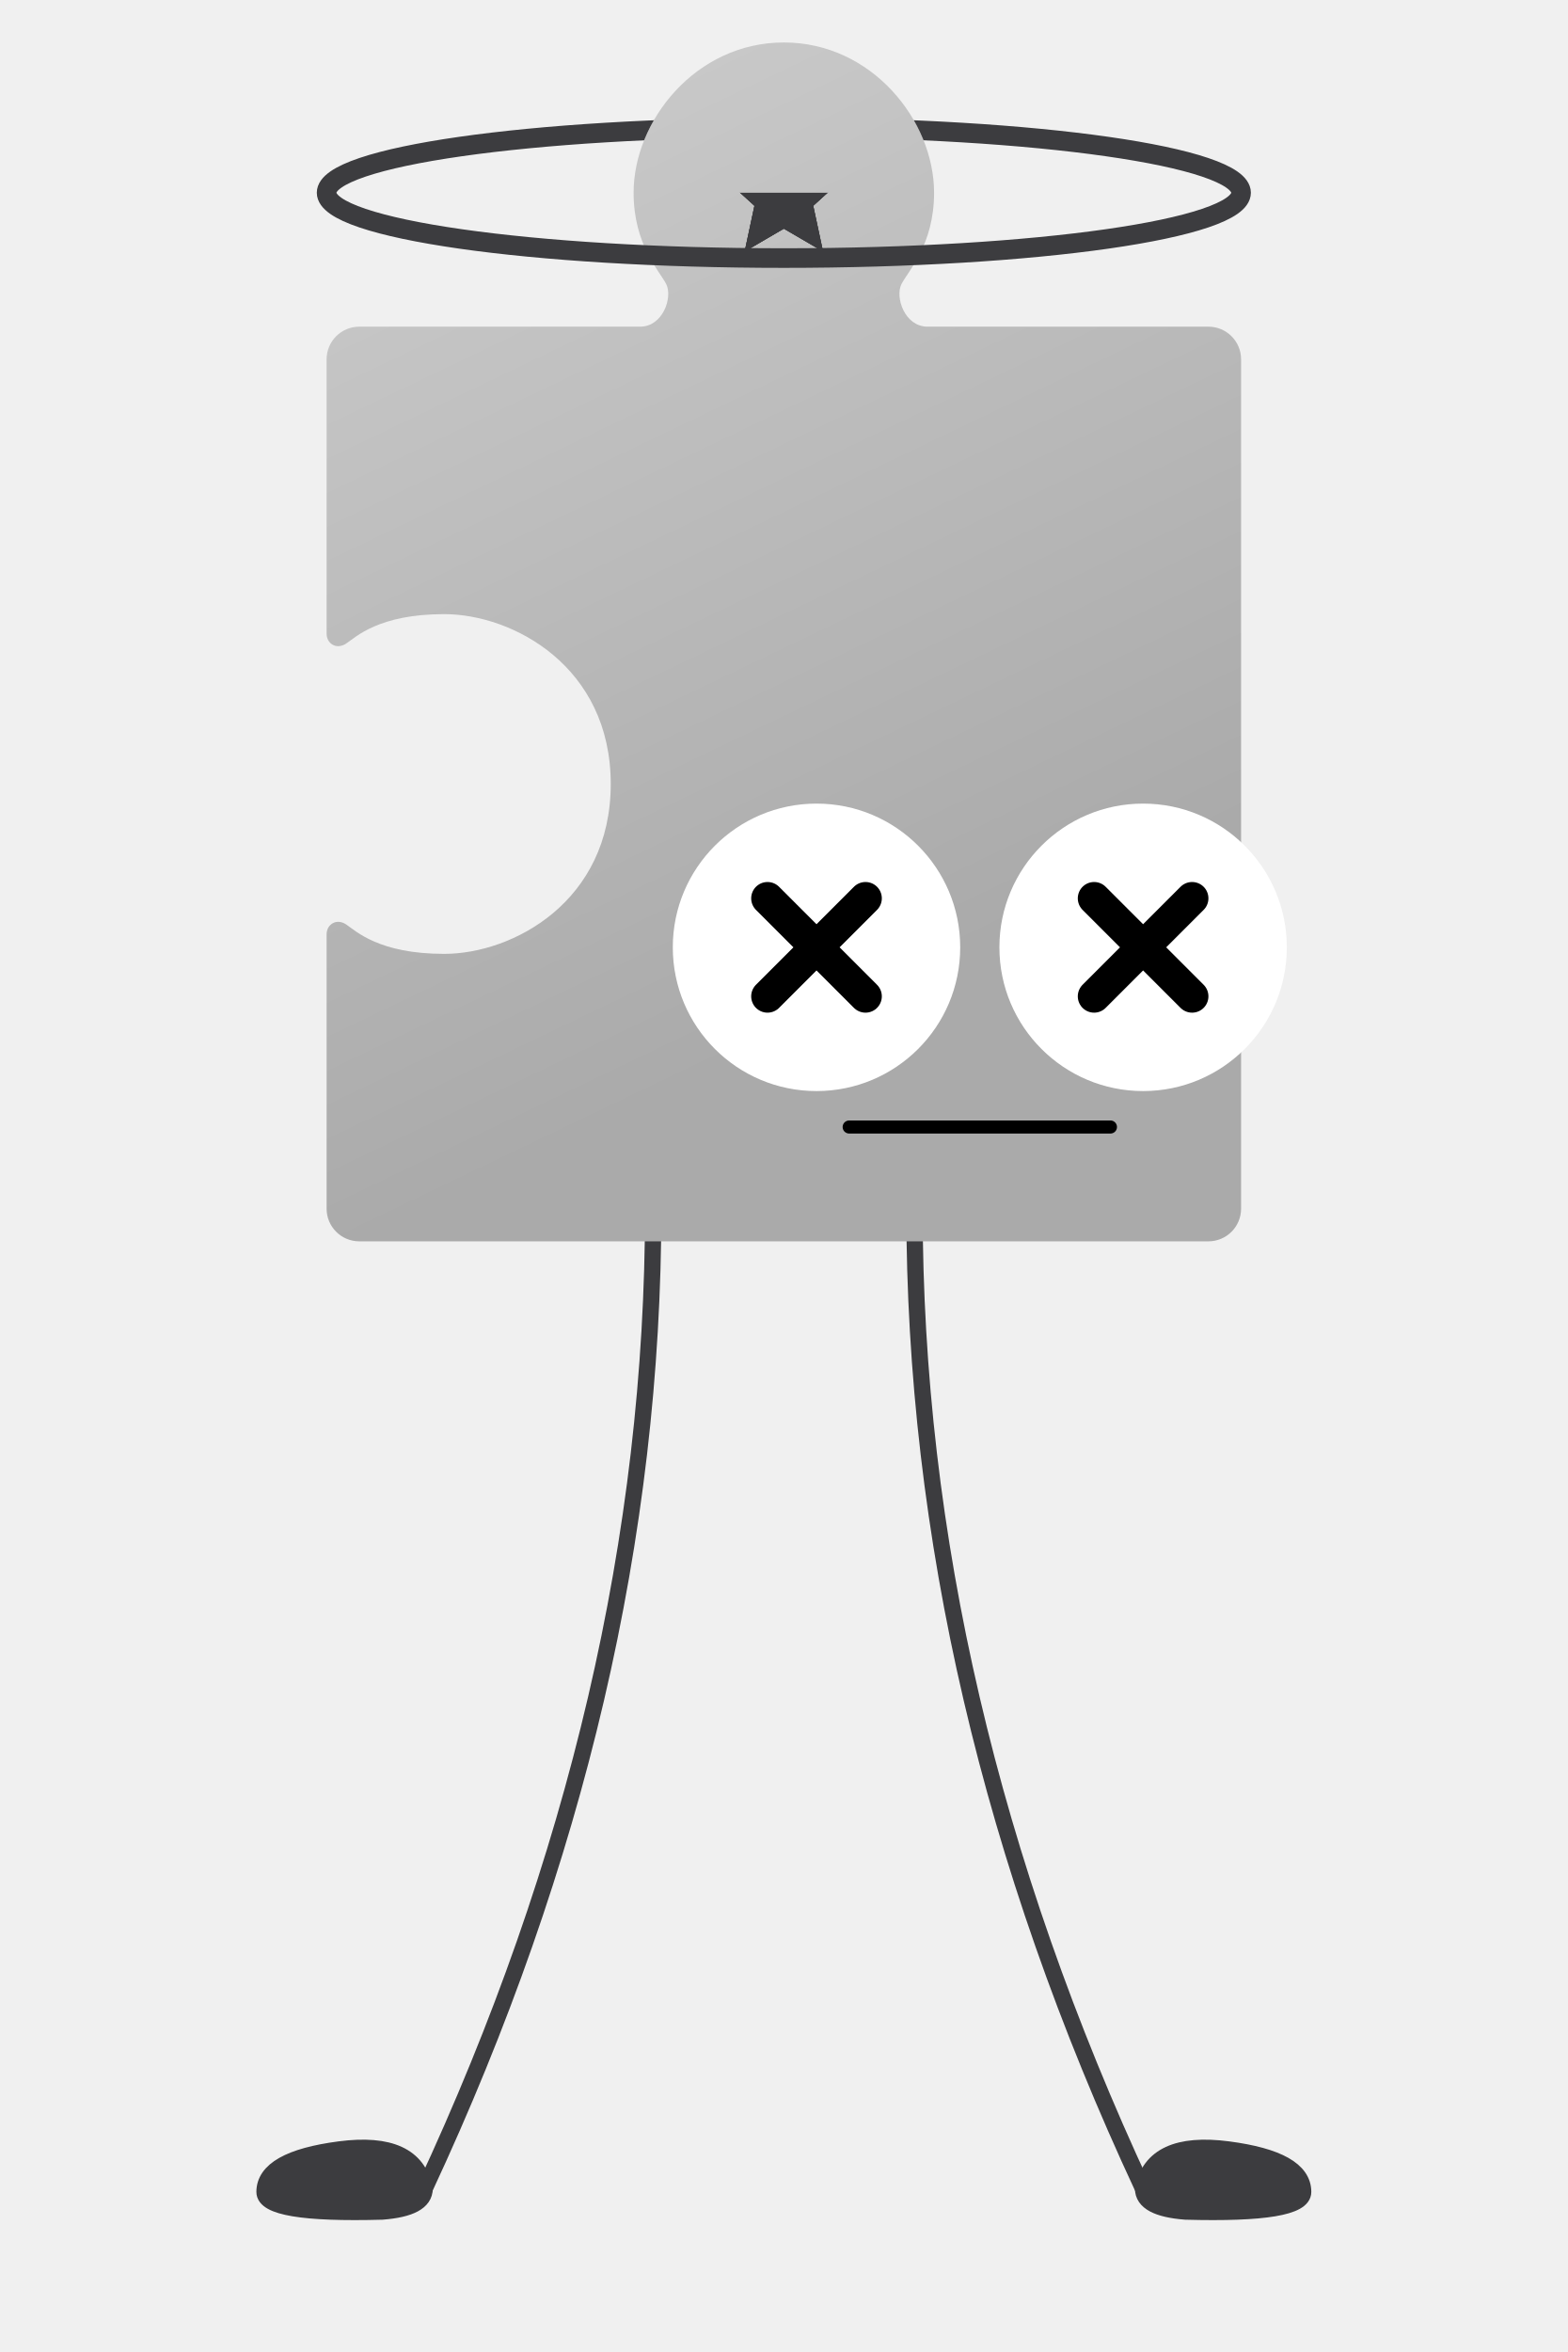
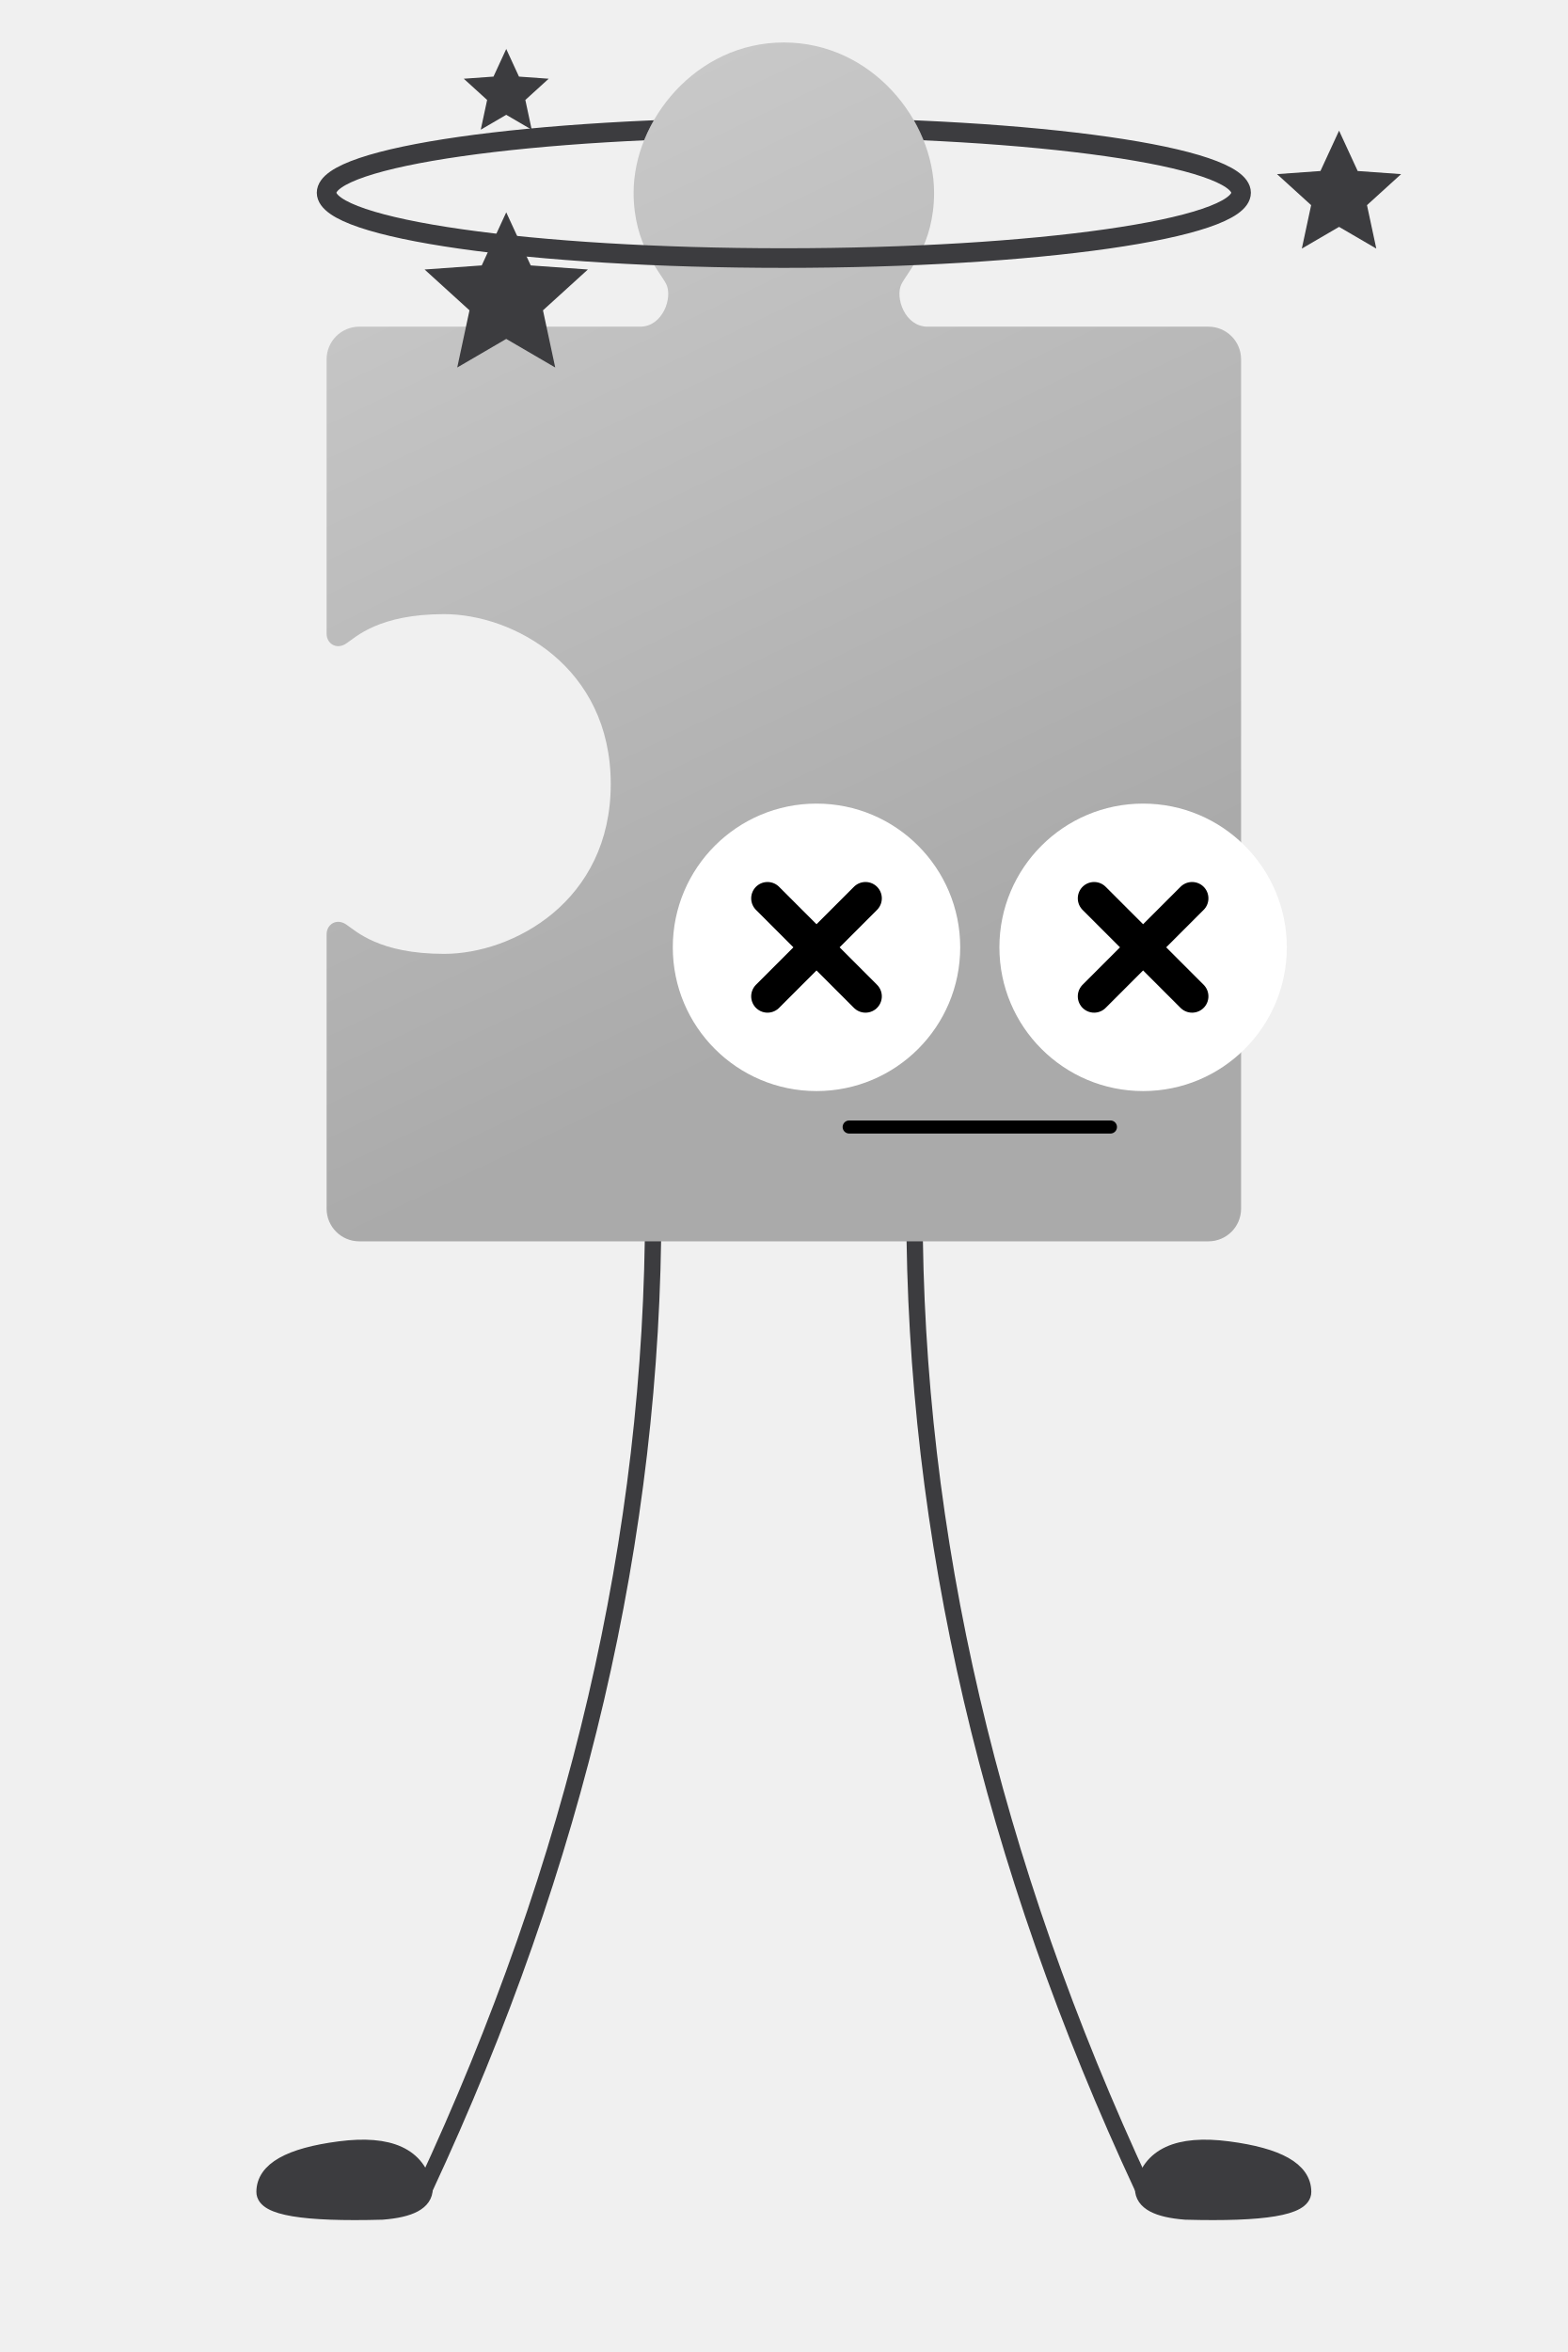
<svg xmlns="http://www.w3.org/2000/svg" viewBox="-240 -240 480 720">
+   <style>@media(prefers-reduced-motion:no-preference){.wobble{animation:wobble 6s ease-in-out infinite}.ox,.oy,.os{animation:ox 4.0s cubic-bezier(.37,0,.63,1) infinite alternate}.oy{animation-name:oy}.os{animation-name:os}.s0.ox{animation-delay:0.00s}.s0.oy,.s0.os{animation-delay:-2.00s}.s1.ox{animation-delay:-2.67s}.s1.oy,.s1.os{animation-delay:-4.67s}.s2.ox{animation-delay:-5.33s}.s2.oy,.s2.os{animation-delay:-7.33s}.spin{animation:spin 3s linear infinite}.x{animation:x 9s infinite}.awake{animation:awake 9s infinite}}@keyframes wobble{0%,to{transform:rotate(-4deg)}50%{transform:rotate(4deg)}}@keyframes ox{from{transform:translateX(170px)}to{transform:translateX(-170px)}}@keyframes oy{from{transform:translateY(-36px)}to{transform:translateY(36px)}}@keyframes os{from{transform:scale(.6)}to{transform:scale(1.3)}}@keyframes spin{to{transform:rotate(360deg)}}@keyframes x{0%,80%,95%,to{transform:none;opacity:1}83%,92%{transform:scale(.2);opacity:0}}@keyframes awake{0%,82%,93%,to{opacity:0;transform:scale(.3)}85%{opacity:1;transform:scale(1.1)}87%{opacity:1;transform:translateX(-9px)}89.5%{opacity:1;transform:translateX(9px)}91%{opacity:1;transform:none}}</style>
  <g fill="#3c3c3f" stroke="#3c3c3f" stroke-width="5" stroke-linecap="round">
    <path d="M-40 130q0 150 -70 300" fill="none" />
    <path d="M-110 430q-3-15-26-12t-23 13q0 7 36 6 13-1 13-7" />
    <path d="M40 130q0 150 70 300" fill="none" />
    <path d="M110 430q3-15 26-12t23 13q0 7-36 6-13-1-13-7" />
  </g>
  <path fill="url(#a)" d="M-130-140h86c7 0 10-9 8-13s-10-12-10-28c0-22 19-46 46-46s46 24 46 46c0 16-8 24-10 28s1 13 8 13h86a10 10 0 0 1 10 10v260a10 10 0 0 1-10 10h-260a10 10 0 0 1-10-10V46c0-3 3-5 6-3s10 9 30 9c21 0 51-16 51-52s-30-52-51-52c-20 0-27 7-30 9s-6 0-6-3v-84a10 10 0 0 1 10-10" />
  <defs>
    <linearGradient id="a" gradientTransform="rotate(70)">
      <stop offset="5%" stop-color="#ccc" />
      <stop offset="95%" stop-color="#aaa" />
    </linearGradient>
    <mask id="b">
      <path fill="#fff" d="M-240-240h480v480h-480z" />
      <path d="M-46 0c0-22 19-46 46-46S46-22 46 0" />
    </mask>
  </defs>
  <circle cx="10" cy="50" r="44" fill="#fff" />
-   <path stroke="#000" stroke-linecap="round" stroke-width="10" d="m-5 35 30 30m-30 0 30-30" />
+   <g transform="translate(10 50)">
+     <path class="x" stroke="#000" stroke-linecap="round" stroke-width="10" d="m-15-15 30 30m-30 0 30-30" />
+     <g class="awake" opacity="0">
+       <circle r="24" />
+       <circle cx="-8" cy="-9" r="7" fill="#fff" />
+     </g>
+   </g>
  <circle cx="110" cy="50" r="44" fill="#fff" />
-   <path stroke="#000" stroke-linecap="round" stroke-width="10" d="m95 35 30 30m-30 0 30-30" />
+   <g transform="translate(110 50)">
+     <path class="x" stroke="#000" stroke-linecap="round" stroke-width="10" d="m-15-15 30 30m-30 0 30-30" />
+     <g class="awake" opacity="0">
+       <circle r="24" />
+       <circle cx="-8" cy="-9" r="7" fill="#fff" />
+     </g>
+   </g>
  <path stroke="#000" stroke-linecap="round" stroke-width="4" d="M20 105h80" />
  <g mask="url(#b)" transform="translate(0 -181)">
-     <animateTransform additive="sum" attributeName="transform" calcMode="spline" dur="40s" keySplines="0.4 0 0.6 1; 0.4 0 0.6 1" repeatCount="indefinite" type="rotate" values="-4;4;-4" />
-     <ellipse fill="none" stroke="#3c3c3f" stroke-width="6" rx="140" ry="20" />
-     <path d="m-20-6 14-1 6-13L6-7l14 1L9 4l3 14-12-7-12 7 3-14z" fill="#3c3c3f">
-       <animateMotion begin="-0s" dur="124s" path="M 170 0 a 85 20 0 0 1 -340 0 a 85 16 0 0 1 340 0" repeatCount="indefinite" />
-       <animateTransform additive="sum" attributeName="transform" begin="-0s" dur="124s" repeatCount="indefinite" type="scale" values="1;1.3;1;0.6;1" />
-       <animateTransform additive="sum" attributeName="transform" begin="-0s" dur="64s" from="0 8 8" repeatCount="indefinite" to="360 8 8" type="rotate" />
-     </path>
-     <path d="m-20-6 14-1 6-13L6-7l14 1L9 4l3 14-12-7-12 7 3-14z" fill="#3c3c3f">
-       <animateMotion begin="-40s" dur="124s" path="M 170 0 a 85 20 0 0 1 -340 0 a 85 16 0 0 1 340 0" repeatCount="indefinite" />
-       <animateTransform additive="sum" attributeName="transform" begin="-40s" dur="124s" repeatCount="indefinite" type="scale" values="1;1.3;1;0.6;1" />
-       <animateTransform additive="sum" attributeName="transform" begin="-40s" dur="64s" from="0 8 8" repeatCount="indefinite" to="360 8 8" type="rotate" />
-     </path>
-     <path d="m-20-6 14-1 6-13L6-7l14 1L9 4l3 14-12-7-12 7 3-14z" fill="#3c3c3f">
-       <animateMotion begin="-84s" dur="124s" path="M 170 0 a 85 20 0 0 1 -340 0 a 85 16 0 0 1 340 0" repeatCount="indefinite" />
-       <animateTransform additive="sum" attributeName="transform" begin="-84s" dur="124s" repeatCount="indefinite" type="scale" values="1;1.3;1;0.6;1" />
-       <animateTransform additive="sum" attributeName="transform" begin="-84s" dur="64s" from="0 8 8" repeatCount="indefinite" to="360 8 8" type="rotate" />
-     </path>
+     <g class="wobble">
+       <ellipse fill="none" stroke="#3c3c3f" stroke-width="6" rx="140" ry="20" />
+       <g class="ox s0" transform="translate(170)">
+         <g class="oy s0" transform="translate(0 0)">
+           <g class="os s0" transform="scale(0.95)">
+             <path class="spin" d="m-20-6 14-1 6-13L6-7l14 1L9 4l3 14-12-7-12 7 3-14z" fill="#3c3c3f" />
+           </g>
+         </g>
+       </g>
+       <g class="ox s1" transform="translate(-85)">
+         <g class="oy s1" transform="translate(0 31)">
+           <g class="os s1" transform="scale(1.25)">
+             <path class="spin" d="m-20-6 14-1 6-13L6-7l14 1L9 4l3 14-12-7-12 7 3-14z" fill="#3c3c3f" />
+           </g>
+         </g>
+       </g>
+       <g class="ox s2" transform="translate(-85)">
+         <g class="oy s2" transform="translate(0 -31)">
+           <g class="os s2" transform="scale(0.65)">
+             <path class="spin" d="m-20-6 14-1 6-13L6-7l14 1L9 4l3 14-12-7-12 7 3-14z" fill="#3c3c3f" />
+           </g>
+         </g>
+       </g>
+     </g>
  </g>
</svg>
